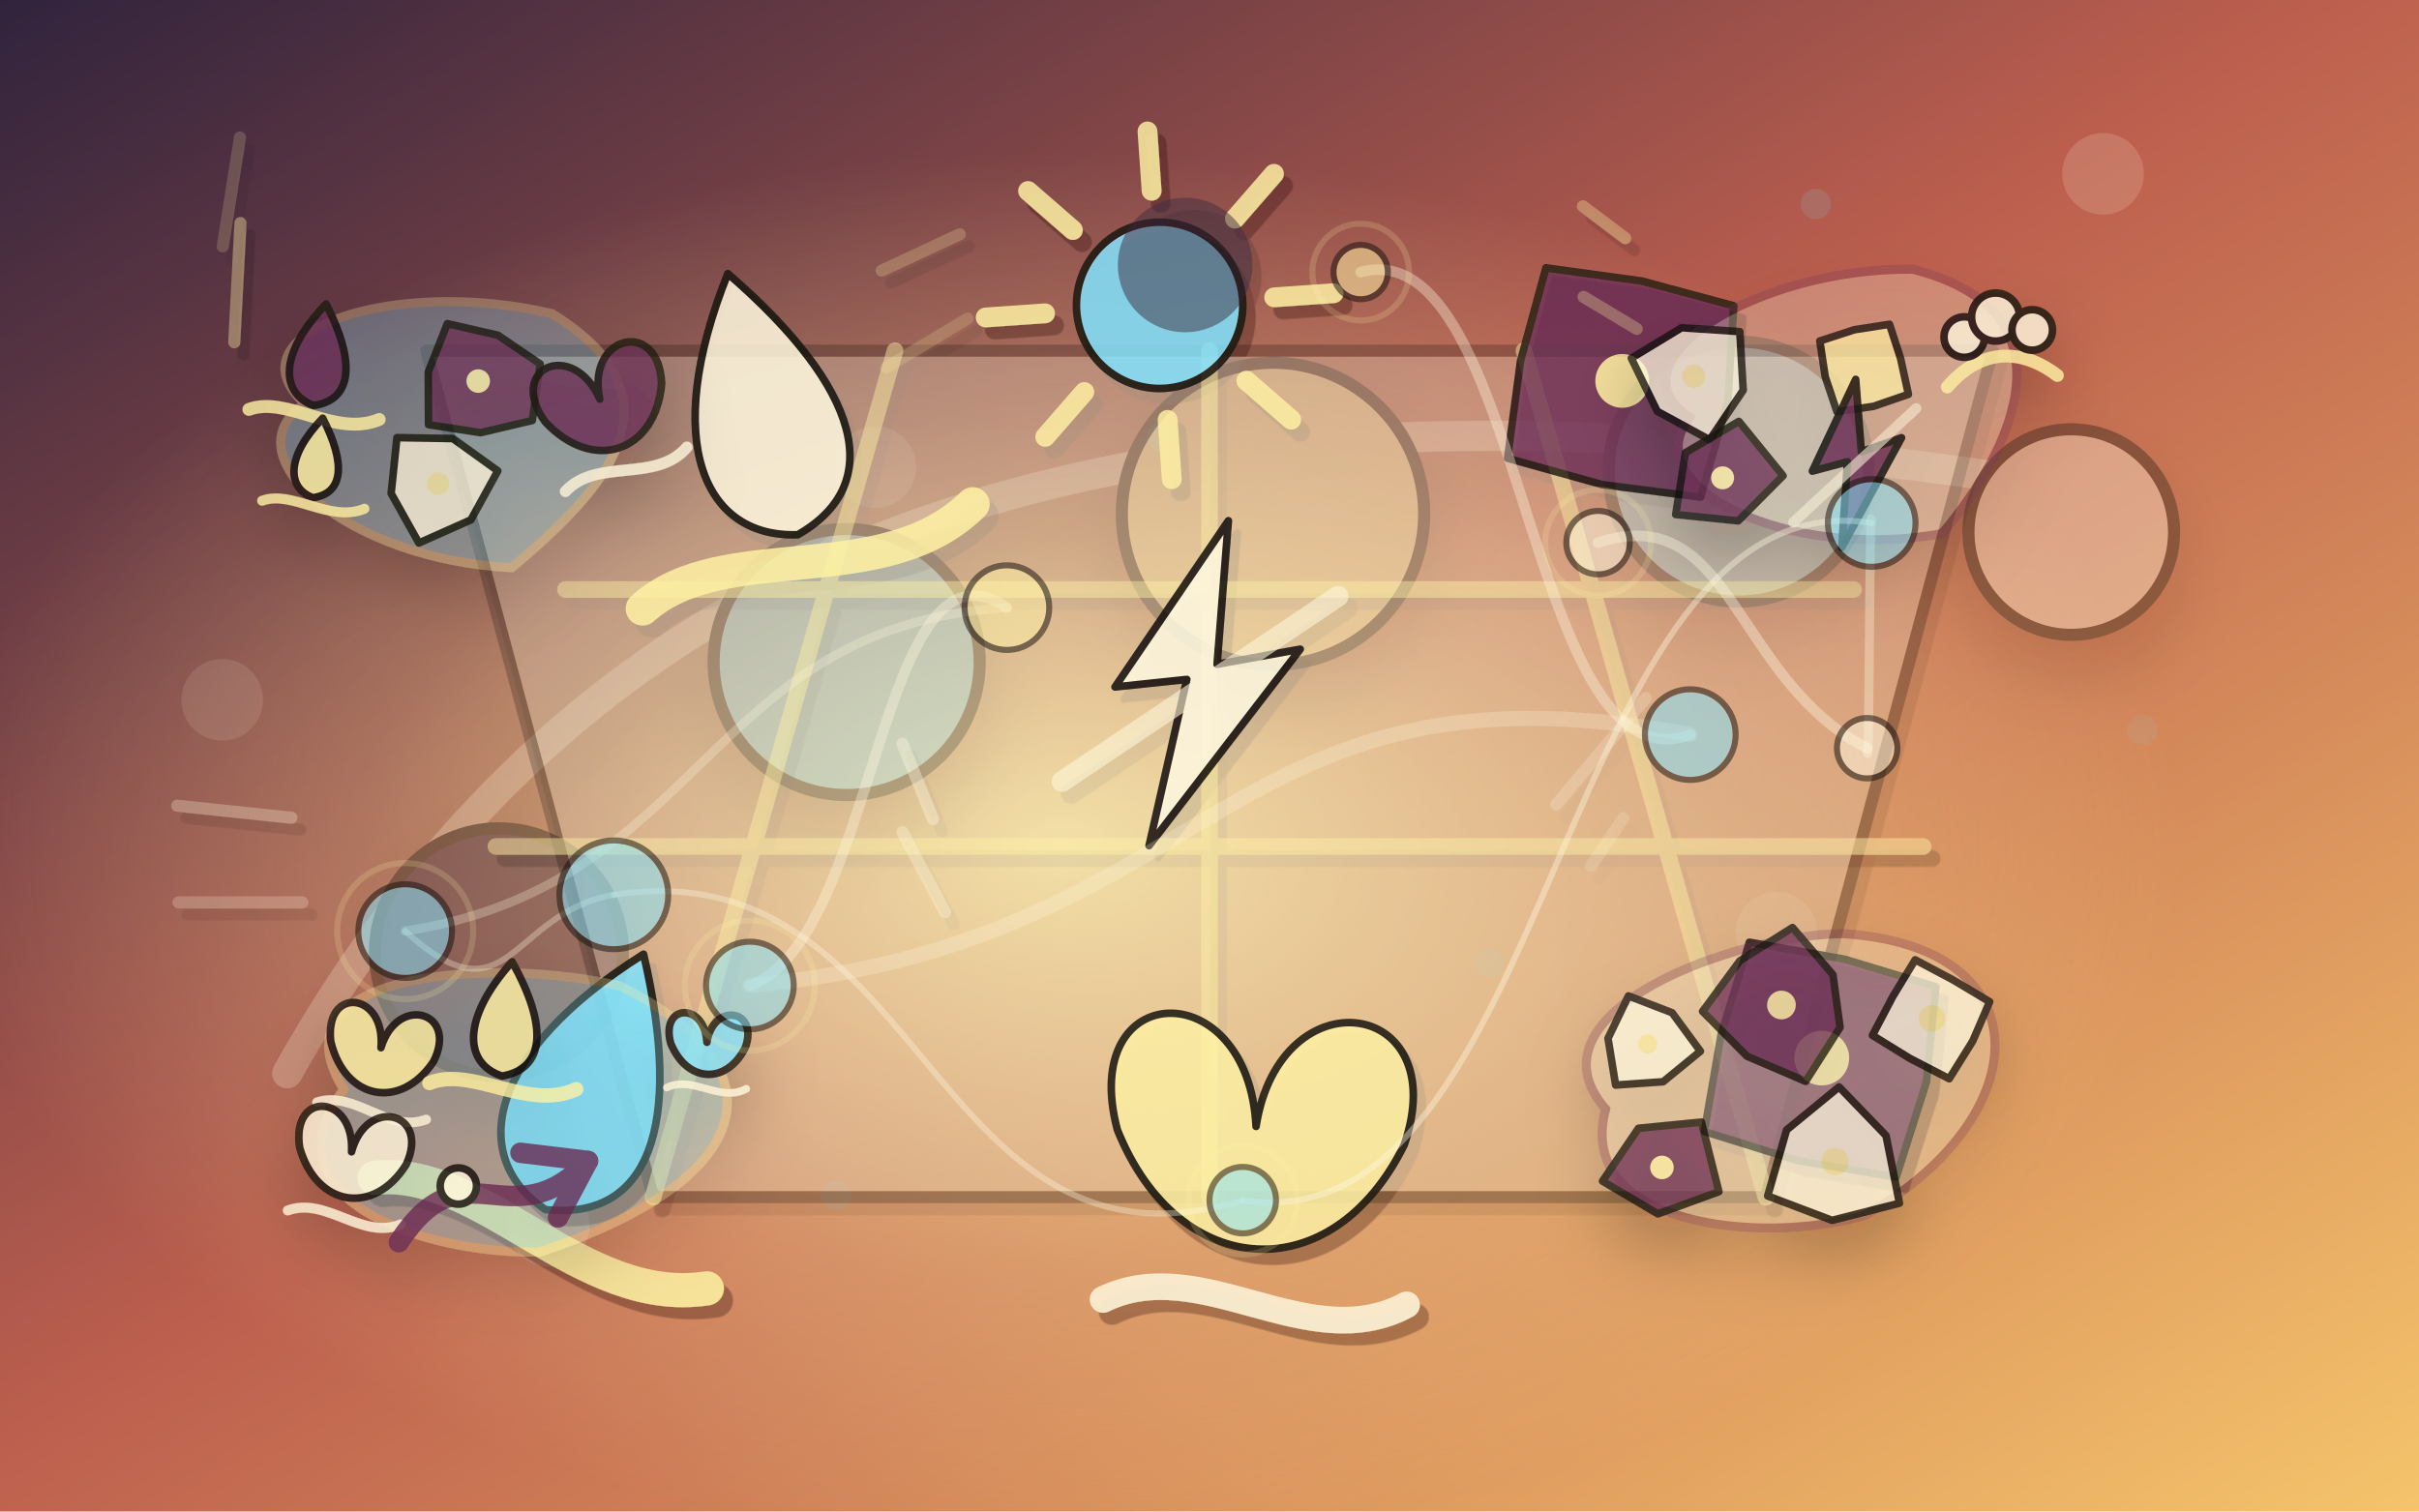
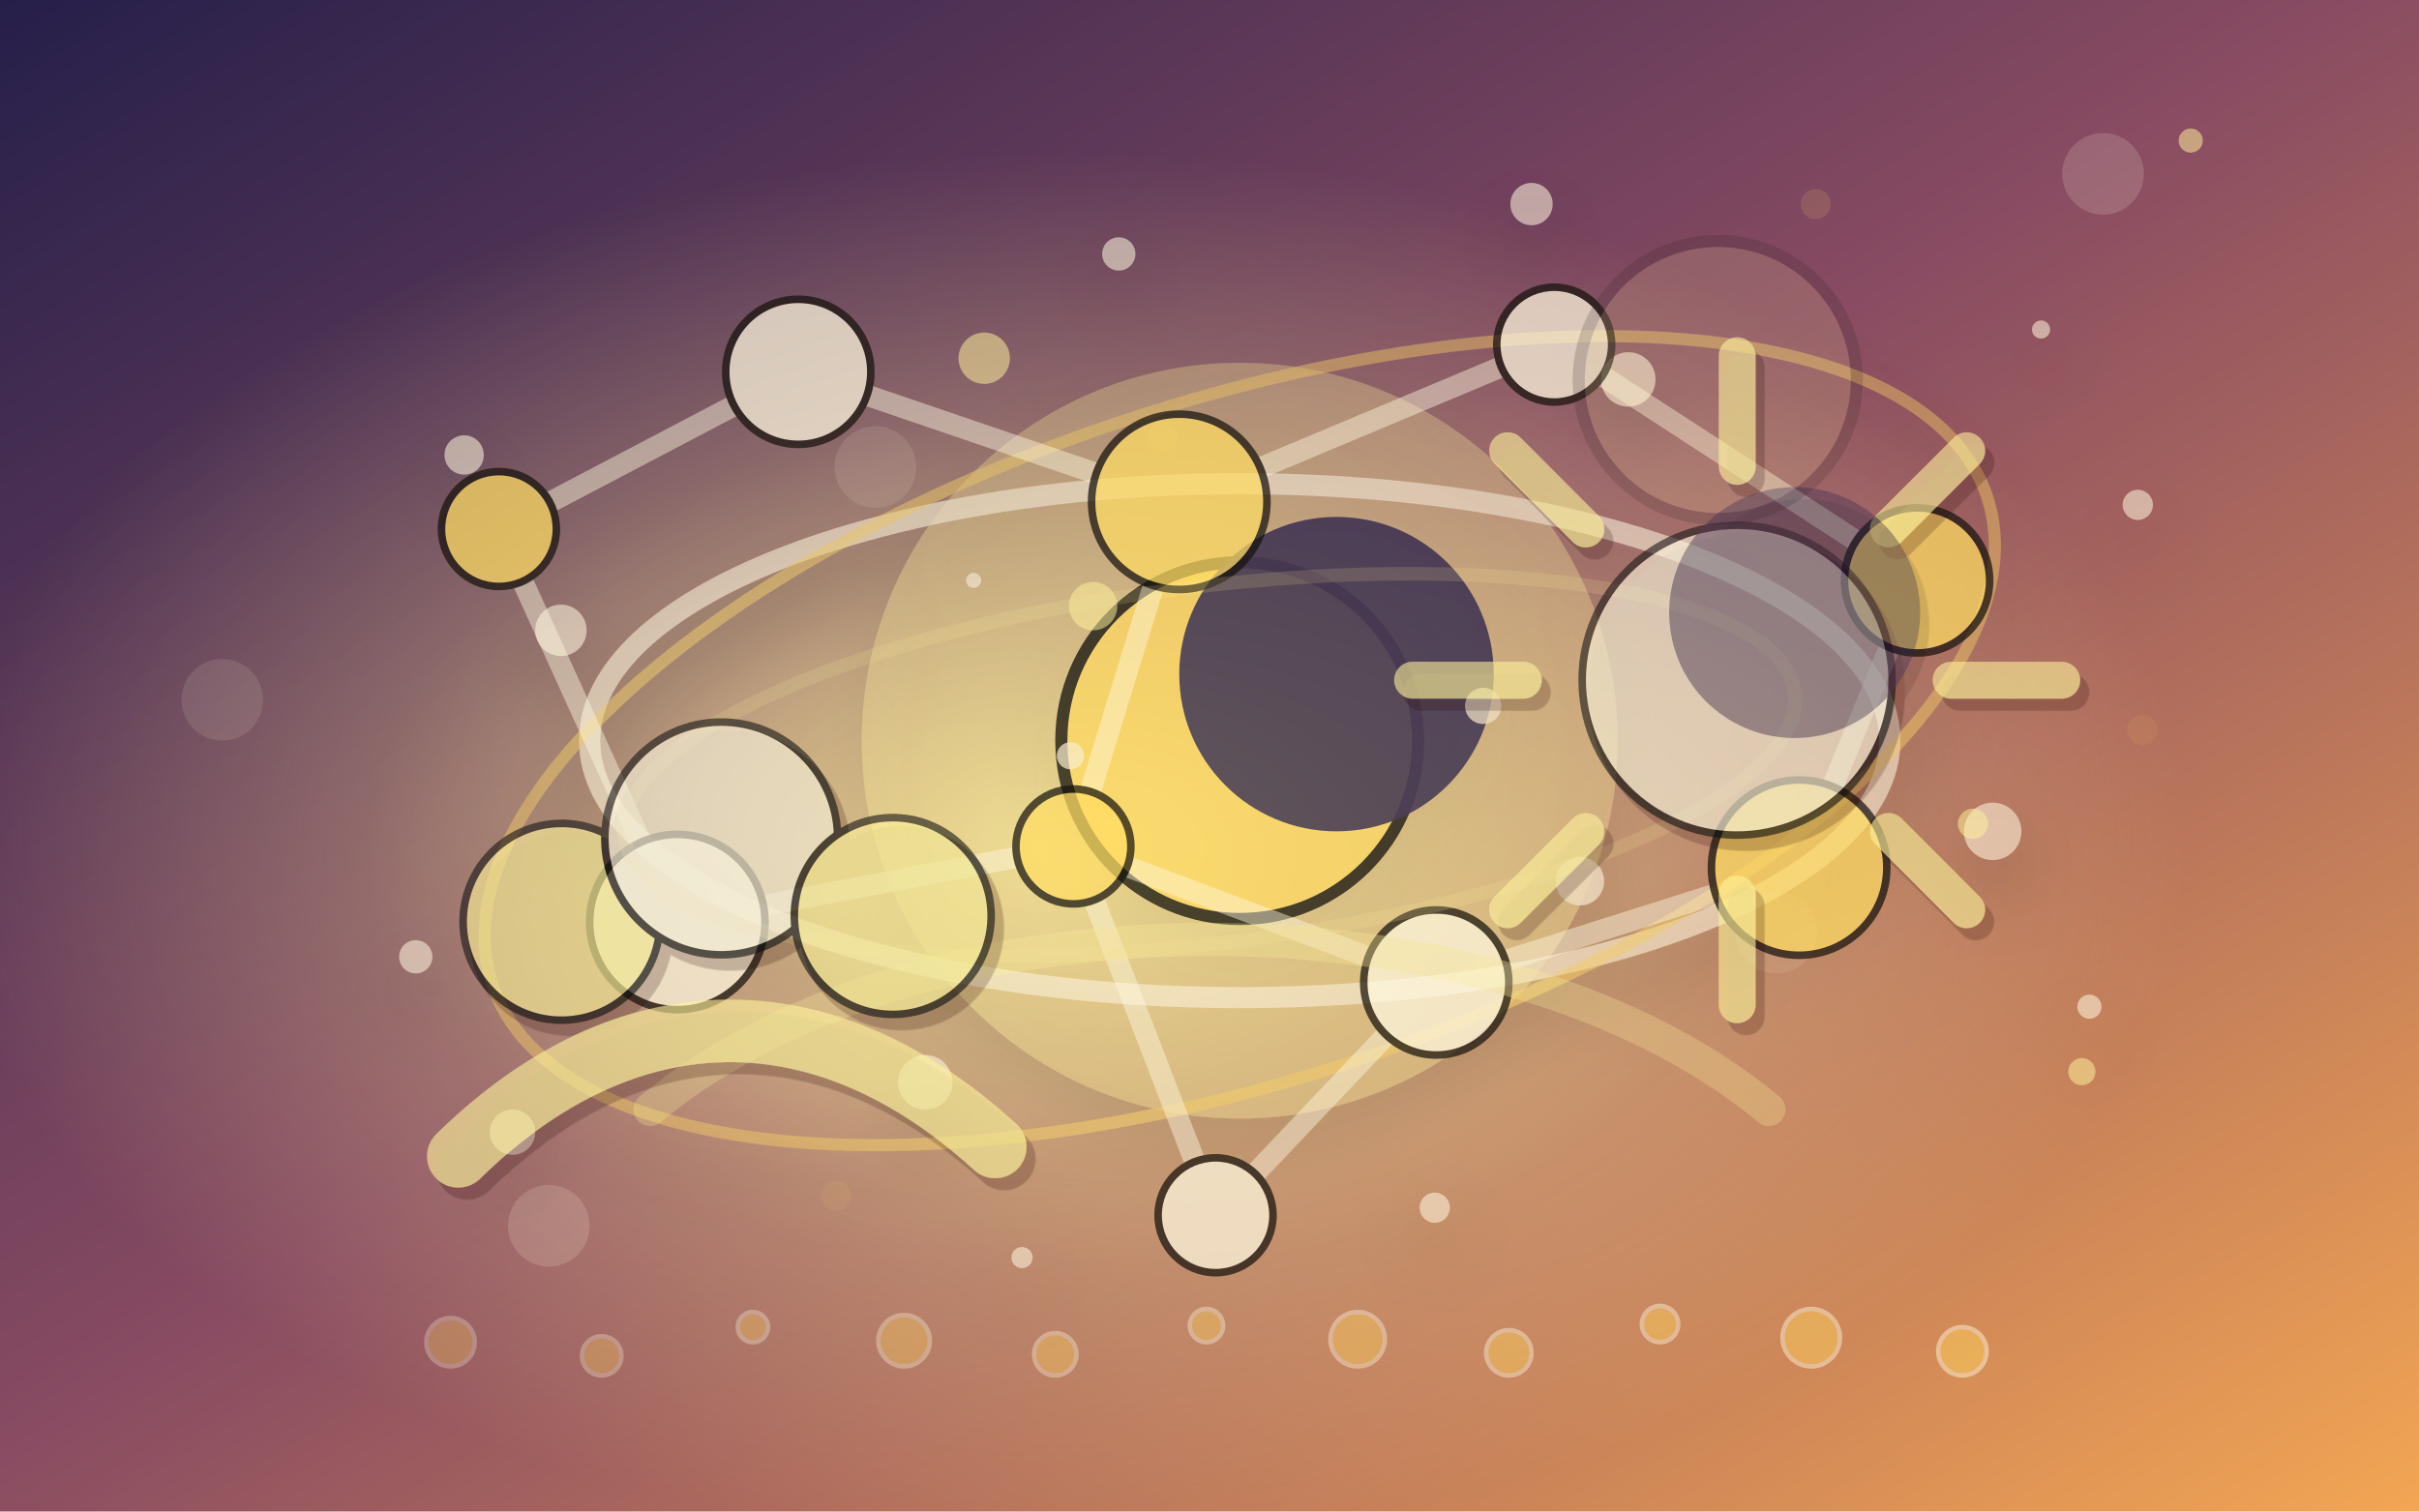
<svg xmlns="http://www.w3.org/2000/svg" width="1600" height="1000" viewBox="0 0 1600 1000" role="img" aria-labelledby="title desc">
  <defs>
    <linearGradient id="posterBg" x1="0" y1="0" x2="1" y2="1">
-       <stop offset="0%" stop-color="#30233d" />
-       <stop offset="48%" stop-color="#bd5f4e" />
-       <stop offset="100%" stop-color="#f5c46b" />
+       <stop offset="0%" stop-color="#251f4a" />
+       <stop offset="48%" stop-color="#884b62" />
+       <stop offset="100%" stop-color="#f3a653" />
    </linearGradient>
    <radialGradient id="warmGlow" cx="44%" cy="56%" r="46%">
-       <stop offset="0%" stop-color="#fff2a5" stop-opacity=".88" />
-       <stop offset="62%" stop-color="#fff2a5" stop-opacity=".24" />
-       <stop offset="100%" stop-color="#fff2a5" stop-opacity="0" />
+       <stop offset="0%" stop-color="#fff29b" stop-opacity=".88" />
+       <stop offset="62%" stop-color="#fff29b" stop-opacity=".24" />
+       <stop offset="100%" stop-color="#fff29b" stop-opacity="0" />
    </radialGradient>
    <filter id="posterShadow" x="-20%" y="-20%" width="140%" height="150%">
      <feDropShadow dx="0" dy="22" stdDeviation="22" flood-color="#140d08" flood-opacity=".32" />
    </filter>
    <filter id="hardInk" x="-20%" y="-20%" width="140%" height="150%">
      <feDropShadow dx="6" dy="8" stdDeviation="0" flood-color="#12100c" flood-opacity=".34" />
    </filter>
    <style>
      .ink { stroke: #16120d; stroke-width: 8; stroke-linecap: round; stroke-linejoin: round; }
      .thin { stroke: #16120d; stroke-width: 5; stroke-linecap: round; stroke-linejoin: round; }
    </style>
  </defs>
  <rect width="1600" height="1000" fill="url(#posterBg)" />
  <rect width="1600" height="1000" fill="url(#warmGlow)" />
-   <circle cx="1417" cy="483" r="10" fill="#84e5ff" opacity="0.08" />
+   <circle cx="1417" cy="483" r="10" fill="#ffdc62" opacity="0.08" />
  <circle cx="579" cy="309" r="27" fill="#fff8df" opacity="0.11" />
-   <circle cx="1201" cy="135" r="10" fill="#84e5ff" opacity="0.13" />
+   <circle cx="1201" cy="135" r="10" fill="#ffdc62" opacity="0.13" />
  <circle cx="363" cy="811" r="27" fill="#fff8df" opacity="0.16" />
-   <circle cx="985" cy="637" r="10" fill="#84e5ff" opacity="0.08" />
+   <circle cx="985" cy="637" r="10" fill="#ffdc62" opacity="0.08" />
  <circle cx="147" cy="463" r="27" fill="#fff8df" opacity="0.11" />
-   <circle cx="769" cy="289" r="10" fill="#84e5ff" opacity="0.13" />
+   <circle cx="769" cy="289" r="10" fill="#ffdc62" opacity="0.13" />
  <circle cx="1391" cy="115" r="27" fill="#fff8df" opacity="0.16" />
-   <circle cx="553" cy="791" r="10" fill="#84e5ff" opacity="0.08" />
+   <circle cx="553" cy="791" r="10" fill="#ffdc62" opacity="0.08" />
  <circle cx="1175" cy="617" r="27" fill="#fff8df" opacity="0.11" />
-   <g filter="url(#posterShadow)" opacity=".36">
-     <g id="poster-time-phases">
-       <path d="M190 710 C425 292 836 232 1400 328" fill="none" stroke="#fff8df" stroke-width="20" stroke-linecap="round" opacity=".62" />
-       <circle cx="330" cy="630" r="82" fill="#30233d" class="ink" />
-       <circle cx="560" cy="438" r="88" fill="#84e5ff" class="ink" />
-       <circle cx="842" cy="340" r="100" fill="#fff2a5" class="ink" />
-       <circle cx="1150" cy="312" r="86" fill="#84e5ff" class="ink" />
-       <circle cx="1370" cy="352" r="68" fill="#fff8df" class="ink" />
+   <g id="semantic-scene" data-scene-group="C07_TIME_CYCLE_LIGHT" data-primary-category="human" filter="url(#posterShadow)" opacity=".76">
+     <g id="poster-time-orbits">
+       <circle cx="820" cy="490" r="250" fill="#fff29b" opacity=".36" />
+       <circle cx="820" cy="490" r="118" fill="#ffdc62" class="ink" />
+       <circle cx="884" cy="446" r="104" fill="#251f4a" opacity=".92" />
+       <ellipse cx="820" cy="490" rx="430" ry="170" fill="none" stroke="#fff8df" stroke-width="14" opacity=".7" />
+       <ellipse cx="820" cy="490" rx="520" ry="225" fill="none" stroke="#ffdc62" stroke-width="8" opacity=".5" transform="rotate(-18 820 490)" />
+       <circle cx="740" cy="168" r="11" fill="#fff8df" opacity=".72" />
+       <circle cx="1077" cy="251" r="18" fill="#fff8df" opacity=".72" />
+       <circle cx="1414" cy="334" r="10" fill="#fff8df" opacity=".72" />
+       <circle cx="371" cy="417" r="17" fill="#fff8df" opacity=".72" />
+       <circle cx="708" cy="500" r="9" fill="#fff8df" opacity=".72" />
+       <circle cx="1045" cy="583" r="16" fill="#fff8df" opacity=".72" />
+       <circle cx="1382" cy="666" r="8" fill="#fff8df" opacity=".72" />
+       <circle cx="339" cy="749" r="15" fill="#fff8df" opacity=".72" />
+       <circle cx="676" cy="832" r="7" fill="#fff8df" opacity=".72" />
+       <circle cx="1013" cy="135" r="14" fill="#fff8df" opacity=".72" />
+       <circle cx="1350" cy="218" r="6" fill="#fff8df" opacity=".72" />
+       <circle cx="307" cy="301" r="13" fill="#fff8df" opacity=".72" />
+       <circle cx="644" cy="384" r="5" fill="#fff8df" opacity=".72" />
+       <circle cx="981" cy="467" r="12" fill="#fff8df" opacity=".72" />
+       <circle cx="1318" cy="550" r="19" fill="#fff8df" opacity=".72" />
+       <circle cx="275" cy="633" r="11" fill="#fff8df" opacity=".72" />
+       <circle cx="612" cy="716" r="18" fill="#fff8df" opacity=".72" />
+       <circle cx="949" cy="799" r="10" fill="#fff8df" opacity=".72" />
    </g>
  </g>
-   <g id="pair-signature-mural" filter="url(#hardInk)">
-     <g opacity=".98">
-       <path d="M282 232 L1318 232 L1168 792 L432 792Z" fill="#fff8df" opacity=".22" class="ink" />
-       <path d="M374 390 L1226 390 M328 560 L1272 560 M432 792 L592 232 M800 792 L800 232 M1168 792 L1008 232" stroke="#fff2a5" stroke-width="11" stroke-linecap="round" opacity=".46" />
-       <g transform="rotate(10.0 795.0 452.0)">
-         <g transform="rotate(-10 795.0 452.0)" opacity=".88">
-           <path d="M812.5 344.5 L737.5 454.5 L785.0 449.5 L760.0 559.5 L860.0 429.5 L805.0 439.5Z" fill="#fff8df" class="thin" />
-           <path d="M702.5 517.0 L885.0 394.5" stroke="#fff8df" stroke-width="13.8" stroke-linecap="round" opacity=".62" />
-         </g>
-       </g>
-       <g transform="rotate(-15.0 509.0 284.0)">
-         <g opacity=".86">
-           <path d="M509.0 177.4 C436.8 273.7 448.8 342.5 509.0 356.2 C574.4 339.0 574.4 273.7 509.0 177.4Z" fill="#fff8df" class="thin" />
-           <path d="M397.2 376.9 C460.8 344.2 553.7 407.8 626.0 366.6" fill="none" stroke="#fff2a5" stroke-width="22.4" stroke-linecap="round" />
-         </g>
-       </g>
-       <g transform="rotate(-15.0 1073.0 252.0)">
-         <g opacity=".78">
-           <polygon points="1136.9,283.2 1103.2,339.7 1042.4,314.8 986.5,281.8 1011.4,221.9 1043.6,166.7 1102.5,191.5 1157.1,223.1" fill="#6b2f56" class="thin" />
-           <circle cx="1073.0" cy="252.0" r="17.8" fill="#fff2a5" />
-         </g>
-       </g>
-       <g transform="rotate(21.0 387.0 732.0)">
-         <g opacity=".86">
-           <path d="M387.0 624.1 C313.9 721.6 326.1 791.2 387.0 805.1 C453.1 787.7 453.1 721.6 387.0 624.1Z" fill="#84e5ff" class="thin" />
-           <path d="M273.9 826.0 C338.3 792.9 432.2 857.3 505.3 815.5" fill="none" stroke="#fff2a5" stroke-width="22.6" stroke-linecap="round" />
-         </g>
-       </g>
-       <g transform="rotate(13.0 1205.0 700.0)">
-         <g opacity=".78">
-           <polygon points="1276.0,700.0 1270.7,765.7 1205.0,769.7 1140.2,764.8 1136.6,700.0 1141.1,636.1 1205.0,632.9 1267.9,637.1" fill="#6b2f56" class="thin" />
-           <circle cx="1205.0" cy="700.0" r="18.1" fill="#fff2a5" />
-         </g>
-       </g>
-       <g transform="rotate(-11.0 833.0 770.0)">
-         <g transform="rotate(14 833.0 770.0)" opacity=".84">
-           <path d="M738.0 752.4 C706.3 653.8 818.9 643.3 829.5 745.4 C840.0 643.3 956.2 653.8 928.0 752.4 C885.8 851.0 783.7 851.0 738.0 752.4Z" fill="#fff2a5" class="thin" />
-           <path d="M734.4 865.0 C797.8 829.8 871.7 896.7 935.1 858.0" fill="none" stroke="#fff8df" stroke-width="17.6" stroke-linecap="round" />
-         </g>
-       </g>
-       <g transform="rotate(-16.0 767.0 202.0)">
-         <g opacity=".84">
-           <path d="M841.3 217.8 L879.8 226.0" stroke="#fff2a5" stroke-width="13.1" stroke-linecap="round" />
-           <path d="M808.4 265.7 L829.8 298.7" stroke="#fff2a5" stroke-width="13.1" stroke-linecap="round" />
-           <path d="M751.2 276.3 L743.0 314.8" stroke="#fff2a5" stroke-width="13.1" stroke-linecap="round" />
-           <path d="M703.3 243.4 L670.3 264.8" stroke="#fff2a5" stroke-width="13.1" stroke-linecap="round" />
-           <path d="M692.7 186.2 L654.2 178.0" stroke="#fff2a5" stroke-width="13.1" stroke-linecap="round" />
-           <path d="M725.6 138.3 L704.2 105.3" stroke="#fff2a5" stroke-width="13.1" stroke-linecap="round" />
-           <path d="M782.8 127.7 L791.0 89.2" stroke="#fff2a5" stroke-width="13.1" stroke-linecap="round" />
-           <path d="M830.7 160.6 L863.7 139.2" stroke="#fff2a5" stroke-width="13.1" stroke-linecap="round" />
-           <circle cx="767.0" cy="202.0" r="55.0" fill="#84e5ff" class="thin" />
-           <circle cx="790.6" cy="181.0" r="44.5" fill="#30233d" opacity=".5" />
-         </g>
-       </g>
-       <path d="M581.5 227.0 L644.5 227.0" stroke="#fff2a5" stroke-width="8" stroke-linecap="round" opacity="0.18" transform="rotate(149 613.0 227.0)" />
-       <path d="M118.0 597.0 L200.0 597.0" stroke="#fff8df" stroke-width="8" stroke-linecap="round" opacity="0.23" transform="rotate(0 159.0 597.0)" />
-       <path d="M1044.5 207.0 L1085.5 207.0" stroke="#fff2a5" stroke-width="8" stroke-linecap="round" opacity="0.28" transform="rotate(31 1065.0 207.0)" />
-       <path d="M581.0 577.0 L641.0 577.0" stroke="#fff8df" stroke-width="8" stroke-linecap="round" opacity="0.33" transform="rotate(62 611.0 577.0)" />
-       <path d="M117.5 187.0 L196.5 187.0" stroke="#fff2a5" stroke-width="8" stroke-linecap="round" opacity="0.38" transform="rotate(93 157.0 187.0)" />
-       <path d="M1044.0 557.0 L1082.0 557.0" stroke="#fff8df" stroke-width="8" stroke-linecap="round" opacity="0.18" transform="rotate(124 1063.0 557.0)" />
-       <path d="M580.5 167.0 L637.5 167.0" stroke="#fff2a5" stroke-width="8" stroke-linecap="round" opacity="0.23" transform="rotate(155 609.0 167.0)" />
-       <path d="M117.0 537.0 L193.0 537.0" stroke="#fff8df" stroke-width="8" stroke-linecap="round" opacity="0.28" transform="rotate(6 155.0 537.0)" />
-       <path d="M1043.5 147.0 L1078.5 147.0" stroke="#fff2a5" stroke-width="8" stroke-linecap="round" opacity="0.33" transform="rotate(37 1061.0 147.0)" />
-       <path d="M580.0 517.0 L634.0 517.0" stroke="#fff8df" stroke-width="8" stroke-linecap="round" opacity="0.38" transform="rotate(68 607.0 517.0)" />
-       <path d="M116.5 127.0 L189.5 127.0" stroke="#fff2a5" stroke-width="8" stroke-linecap="round" opacity="0.18" transform="rotate(99 153.0 127.0)" />
-       <path d="M1013.0 497.0 L1105.0 497.0" stroke="#fff8df" stroke-width="8" stroke-linecap="round" opacity="0.23" transform="rotate(130 1059.0 497.0)" />
-     </g>
+   <g id="semantic-atmosphere" opacity=".72">
+     <path d="M330 350 L528 246" stroke="#fff8df" stroke-width="14" stroke-linecap="round" opacity=".62" />
+     <path d="M528 246 L780 332" stroke="#fff8df" stroke-width="14" stroke-linecap="round" opacity=".62" />
+     <path d="M780 332 L1028 228" stroke="#fff8df" stroke-width="14" stroke-linecap="round" opacity=".62" />
+     <path d="M1028 228 L1268 384" stroke="#fff8df" stroke-width="14" stroke-linecap="round" opacity=".62" />
+     <path d="M330 350 L448 610" stroke="#fff8df" stroke-width="14" stroke-linecap="round" opacity=".62" />
+     <path d="M448 610 L710 560" stroke="#fff8df" stroke-width="14" stroke-linecap="round" opacity=".62" />
+     <path d="M710 560 L950 650" stroke="#fff8df" stroke-width="14" stroke-linecap="round" opacity=".62" />
+     <path d="M950 650 L1190 574" stroke="#fff8df" stroke-width="14" stroke-linecap="round" opacity=".62" />
+     <path d="M1190 574 L1268 384" stroke="#fff8df" stroke-width="14" stroke-linecap="round" opacity=".62" />
+     <path d="M710 560 L804 804" stroke="#fff8df" stroke-width="14" stroke-linecap="round" opacity=".62" />
+     <path d="M950 650 L804 804" stroke="#fff8df" stroke-width="14" stroke-linecap="round" opacity=".62" />
+     <path d="M780 332 L710 560" stroke="#fff8df" stroke-width="14" stroke-linecap="round" opacity=".62" />
+     <circle cx="330" cy="350" r="38" fill="#ffdc62" class="thin" />
+     <circle cx="528" cy="246" r="48" fill="#fff8df" class="thin" />
+     <circle cx="780" cy="332" r="58" fill="#ffdc62" class="thin" />
+     <circle cx="1028" cy="228" r="38" fill="#fff8df" class="thin" />
+     <circle cx="1268" cy="384" r="48" fill="#ffdc62" class="thin" />
+     <circle cx="448" cy="610" r="58" fill="#fff8df" class="thin" />
+     <circle cx="710" cy="560" r="38" fill="#ffdc62" class="thin" />
+     <circle cx="950" cy="650" r="48" fill="#fff8df" class="thin" />
+     <circle cx="1190" cy="574" r="58" fill="#ffdc62" class="thin" />
+     <circle cx="804" cy="804" r="38" fill="#fff8df" class="thin" />
+     <path d="M430 734 C610 584 990 584 1170 734" fill="none" stroke="#fff29b" stroke-width="22" stroke-linecap="round" opacity=".36" />
+     <circle cx="1136.2" cy="251.4" r="92" fill="#fff29b" opacity=".20" class="ink" />
+     <ellipse cx="800" cy="506" rx="390" ry="118" fill="none" stroke="#fff29b" stroke-width="9" opacity=".20" transform="rotate(-7 800 506)" />
+     <circle cx="1305" cy="545" r="10" fill="#fff29b" opacity=".72" />
+     <circle cx="651" cy="237" r="17" fill="#fff29b" opacity=".72" />
+     <circle cx="1377" cy="709" r="9" fill="#fff29b" opacity=".72" />
+     <circle cx="723" cy="401" r="16" fill="#fff29b" opacity=".72" />
+     <circle cx="1449" cy="93" r="8" fill="#fff29b" opacity=".72" />
  </g>
-   <g id="semantic-layer-icons" filter="url(#posterShadow)">
-     <g transform="rotate(7.0 299.0 279.0)" opacity=".92">
-       <path d="M201.0 279.0 C144.0 239.0 248.0 188.0 356.0 200.0 C454.0 245.0 403.0 313.0 350.0 370.0 C242.0 378.0 154.0 319.0 201.0 279.0Z" fill="#84e5ff" opacity=".28" stroke="#fff2a5" stroke-width="6" />
+   <g id="semantic-focal-cues" filter="url(#hardInk)">
+     <g transform="rotate(-1.0 478.0 608.0)" opacity=".70">
      <g opacity=".86">
-         <path d="M206.8 211.9 C179.5 248.3 184.1 274.3 206.8 279.5 C231.5 273.0 231.5 248.3 206.8 211.9Z" fill="#6b2f56" class="thin" />
-         <path d="M164.6 287.3 C188.6 275.0 223.7 299.0 251.0 283.4" fill="none" stroke="#fff2a5" stroke-width="8.5" stroke-linecap="round" />
-       </g>
-       <g opacity=".78">
-         <polygon points="351.6,271.7 318.6,283.9 283.8,282.8 279.4,248.3 288.0,215.0 322.1,218.5 352.2,234.0" fill="#6b2f56" class="thin" />
-         <circle cx="312.9" cy="250.2" r="7.8" fill="#fff2a5" />
-       </g>
-       <g transform="rotate(-25 400.0 261.2)" opacity=".84">
-         <path d="M359.5 253.7 C346.0 211.7 394.0 207.2 398.5 250.7 C403.0 207.2 452.5 211.7 440.5 253.7 C422.5 295.7 379.0 295.7 359.5 253.7Z" fill="#6b2f56" class="thin" />
-         <path d="M358.0 301.7 C385.0 286.7 416.5 315.2 443.5 298.7" fill="none" stroke="#fff8df" stroke-width="7.5" stroke-linecap="round" />
-       </g>
-       <g opacity=".86">
-         <path d="M213.8 287.1 C192.4 315.6 196.0 336.0 213.8 340.1 C233.2 335.0 233.2 315.6 213.8 287.1Z" fill="#fff2a5" class="thin" />
-         <path d="M180.7 346.2 C199.5 336.5 227.1 355.4 248.5 343.2" fill="none" stroke="#fff2a5" stroke-width="6.6" stroke-linecap="round" />
-       </g>
-       <g opacity=".78">
-         <polygon points="319.3,341.9 287.0,361.3 264.8,331.0 264.1,293.9 300.9,290.0 333.0,307.6" fill="#fff8df" class="thin" />
-         <circle cx="294.9" cy="320.7" r="7.4" fill="#fff2a5" />
+         <path d="M300.4 761.9 C412.9 655.4 543.1 655.4 655.6 761.9" fill="none" stroke="#fff29b" stroke-width="41.4" stroke-linecap="round" />
+         <circle cx="371.4" cy="608.0" r="65.1" fill="#fff29b" class="thin" />
+         <circle cx="478.0" cy="554.7" r="77.0" fill="#fff8df" class="thin" />
+         <circle cx="590.5" cy="608.0" r="65.1" fill="#fff29b" class="thin" />
      </g>
    </g>
-     <g transform="rotate(-6.0 1223.0 265.0)" opacity=".92">
-       <path d="M1117.0 265.0 C1066.0 223.0 1171.0 171.0 1274.0 183.0 C1380.0 222.0 1328.0 308.0 1275.0 359.0 C1172.0 367.0 1076.0 307.0 1117.0 265.0Z" fill="#fff8df" opacity=".28" stroke="#6b2f56" stroke-width="6" />
-       <g opacity=".78">
-         <polygon points="1154.1,250.9 1128.6,281.2 1096.1,258.8 1082.7,222.1 1117.9,205.5 1155.9,212.1" fill="#fff8df" class="thin" />
-         <circle cx="1122.5" cy="238.2" r="7.7" fill="#fff2a5" />
-       </g>
-       <g opacity=".78">
-         <polygon points="1262.5,265.0 1238.6,270.5 1214.3,271.5 1209.0,247.8 1207.9,223.8 1231.3,218.8 1254.9,217.6 1259.8,240.7" fill="#fff2a5" class="thin" />
-         <circle cx="1234.9" cy="244.2" r="6.3" fill="#fff2a5" />
-       </g>
-       <g opacity=".86">
-         <path d="M1288.6 262.9 C1311.8 240.9 1338.6 240.9 1361.8 262.9" fill="none" stroke="#fff2a5" stroke-width="8.5" stroke-linecap="round" />
-         <circle cx="1303.2" cy="231.2" r="13.4" fill="#fff8df" class="thin" />
-         <circle cx="1325.2" cy="220.2" r="15.9" fill="#fff8df" class="thin" />
-         <circle cx="1348.4" cy="231.2" r="13.4" fill="#fff8df" class="thin" />
-       </g>
-       <g opacity=".78">
-         <polygon points="1174.4,309.9 1141.8,336.5 1101.1,328.0 1111.8,288.0 1149.1,271.1" fill="#6b2f56" class="thin" />
-         <circle cx="1134.5" cy="307.1" r="7.6" fill="#fff2a5" />
-       </g>
-       <g transform="rotate(-3 1222.9 306.1)" opacity=".88">
-         <path d="M1231.7 251.9 L1193.9 307.4 L1217.8 304.9 L1205.2 360.3 L1255.6 294.8 L1227.9 299.8Z" fill="#6b2f56" class="thin" />
-         <path d="M1176.2 338.9 L1268.2 277.1" stroke="#fff8df" stroke-width="6.9" stroke-linecap="round" opacity=".62" />
-       </g>
-     </g>
-     <g transform="rotate(5.0 345.0 731.0)" opacity=".92">
-       <path d="M227.0 731.0 C169.0 655.0 325.0 635.0 403.0 647.0 C521.0 693.0 501.0 769.0 365.0 827.0 C287.0 835.0 179.0 807.0 227.0 731.0Z" fill="#84e5ff" opacity=".28" stroke="#fff2a5" stroke-width="6" />
-       <g transform="rotate(6 249.4 710.4)" opacity=".84">
-         <path d="M214.8 704.0 C203.3 668.2 244.2 664.4 248.1 701.5 C251.9 664.4 294.2 668.2 283.9 704.0 C268.6 739.9 231.4 739.9 214.8 704.0Z" fill="#fff2a5" class="thin" />
-         <path d="M213.5 745.0 C236.6 732.2 263.4 756.5 286.5 742.4" fill="none" stroke="#fff8df" stroke-width="6.4" stroke-linecap="round" />
-       </g>
-       <g opacity=".86">
-         <path d="M330.5 637.2 C299.8 678.1 304.9 707.3 330.5 713.1 C358.2 705.8 358.2 678.1 330.5 637.2Z" fill="#fff2a5" class="thin" />
-         <path d="M283.0 721.9 C310.0 708.0 349.5 735.0 380.1 717.5" fill="none" stroke="#fff2a5" stroke-width="9.5" stroke-linecap="round" />
-       </g>
-       <g transform="rotate(-2 464.6 685.4)" opacity=".84">
-         <path d="M439.8 680.8 C431.5 655.1 460.9 652.3 463.7 679.0 C466.4 652.3 496.8 655.1 489.4 680.8 C478.4 706.6 451.7 706.6 439.8 680.8Z" fill="#84e5ff" class="thin" />
-         <path d="M438.8 710.3 C455.4 701.1 474.7 718.6 491.3 708.4" fill="none" stroke="#fff8df" stroke-width="5.0" stroke-linecap="round" />
-       </g>
-       <g transform="rotate(4 236.4 781.1)" opacity=".84">
-         <path d="M200.7 774.5 C188.8 737.5 231.1 733.6 235.0 771.8 C239.0 733.6 282.6 737.5 272.0 774.5 C256.2 811.4 217.9 811.4 200.7 774.5Z" fill="#fff8df" class="thin" />
-         <path d="M199.4 816.7 C223.2 803.5 250.9 828.6 274.6 814.1" fill="none" stroke="#fff8df" stroke-width="6.6" stroke-linecap="round" />
-       </g>
-       <g opacity=".86">
-         <path d="M272.0 828.6 C309.5 758.1 345.5 822.6 392.0 764.1" fill="none" stroke="#6b2f56" stroke-width="13.5" stroke-linecap="round" />
-         <path d="M392.0 764.1 L347.0 762.6 M392.0 764.1 L375.5 803.1" fill="none" stroke="#6b2f56" stroke-width="13.5" stroke-linecap="round" />
-         <circle cx="308.0" cy="788.1" r="12.0" fill="#fff8df" class="thin" />
-       </g>
-     </g>
-     <g transform="rotate(-10.0 1191.0 711.0)" opacity=".92">
-       <path d="M1060.0 711.0 C1016.0 638.0 1165.0 612.0 1235.0 624.0 C1366.0 656.0 1340.0 766.0 1217.0 810.0 C1147.0 818.0 1026.0 784.0 1060.0 711.0Z" fill="#fff8df" opacity=".28" stroke="#6b2f56" stroke-width="6" />
-       <g opacity=".78">
-         <polygon points="1128.4,684.2 1100.6,699.8 1069.3,696.5 1069.7,665.2 1087.9,639.9 1114.4,655.9" fill="#fff8df" class="thin" />
-         <circle cx="1095.0" cy="673.4" r="6.3" fill="#fff2a5" />
-       </g>
-       <g opacity=".78">
-         <polygon points="1222.1,684.7 1193.5,715.9 1158.2,692.8 1134.4,658.5 1164.5,629.8 1202.6,614.2 1223.5,649.6" fill="#6b2f56" class="thin" />
-         <circle cx="1186.5" cy="663.4" r="9.5" fill="#fff2a5" />
-       </g>
-       <g opacity=".78">
-         <polygon points="1307.0,708.8 1287.3,730.7 1264.0,712.9 1242.3,693.6 1260.0,670.7 1278.8,649.3 1301.2,666.8 1322.5,685.2" fill="#fff8df" class="thin" />
-         <circle cx="1283.0" cy="689.4" r="8.8" fill="#fff2a5" />
-       </g>
-       <g opacity=".78">
-         <polygon points="1124.3,777.8 1082.0,785.3 1049.7,757.6 1079.2,727.3 1120.9,730.5" fill="#6b2f56" class="thin" />
-         <circle cx="1090.0" cy="755.5" r="7.8" fill="#fff2a5" />
-       </g>
-       <g opacity=".78">
-         <polygon points="1240.6,806.1 1194.7,809.5 1155.6,786.2 1175.5,745.4 1214.6,723.4 1239.6,760.5" fill="#fff8df" class="thin" />
-         <circle cx="1203.5" cy="771.5" r="9.1" fill="#fff2a5" />
+     <g transform="rotate(-8.0 1149.0 450.0)" opacity=".70">
+       <g opacity=".84">
+         <path d="M1289.1 469.7 L1361.6 479.9" stroke="#fff29b" stroke-width="24.4" stroke-linecap="round" />
+         <path d="M1234.2 563.0 L1278.2 621.5" stroke="#fff29b" stroke-width="24.4" stroke-linecap="round" />
+         <path d="M1129.3 590.1 L1119.1 662.6" stroke="#fff29b" stroke-width="24.4" stroke-linecap="round" />
+         <path d="M1036.0 535.2 L977.5 579.2" stroke="#fff29b" stroke-width="24.4" stroke-linecap="round" />
+         <path d="M1008.9 430.3 L936.4 420.1" stroke="#fff29b" stroke-width="24.4" stroke-linecap="round" />
+         <path d="M1063.8 337.0 L1019.8 278.5" stroke="#fff29b" stroke-width="24.4" stroke-linecap="round" />
+         <path d="M1168.7 309.9 L1178.9 237.4" stroke="#fff29b" stroke-width="24.4" stroke-linecap="round" />
+         <path d="M1262.0 364.8 L1320.5 320.8" stroke="#fff29b" stroke-width="24.4" stroke-linecap="round" />
+         <circle cx="1149.0" cy="450.0" r="102.5" fill="#fff8df" class="thin" />
+         <circle cx="1192.9" cy="411.0" r="83.0" fill="#251f4a" opacity=".5" />
      </g>
    </g>
  </g>
-   <g id="root-constellation">
-     <path d="M900.0 180.0 C1009.0 151.0 1009.0 526.0 1118.0 486.0" fill="none" stroke="#fff8df" stroke-width="7" stroke-linecap="round" opacity="0.37" />
-     <path d="M1118.0 486.0 C807.0 428.0 807.0 623.0 496.0 652.0" fill="none" stroke="#fff8df" stroke-width="10" stroke-linecap="round" opacity="0.25" />
-     <path d="M496.0 652.0 C581.0 621.0 581.0 344.0 666.0 402.0" fill="none" stroke="#fff8df" stroke-width="7" stroke-linecap="round" opacity="0.37" />
-     <path d="M666.0 402.0 C467.0 414.0 467.0 585.0 268.0 616.0" fill="none" stroke="#fff8df" stroke-width="6" stroke-linecap="round" opacity="0.27" />
-     <path d="M268.0 616.0 C337.0 679.0 337.0 604.0 406.0 592.0" fill="none" stroke="#fff8df" stroke-width="4" stroke-linecap="round" opacity="0.31" />
-     <path d="M406.0 592.0 C614.0 560.0 614.0 857.0 822.0 794.0" fill="none" stroke="#fff8df" stroke-width="4" stroke-linecap="round" opacity="0.35" />
-     <path d="M822.0 794.0 C1030.0 827.0 1030.0 314.0 1238.0 346.0" fill="none" stroke="#fff8df" stroke-width="4" stroke-linecap="round" opacity="0.41" />
-     <path d="M1238.0 346.0 C1236.5 317.0 1236.5 528.0 1235.0 495.0" fill="none" stroke="#fff8df" stroke-width="6" stroke-linecap="round" opacity="0.34" />
-     <path d="M1235.0 495.0 C1146.0 449.0 1146.0 330.0 1057.0 359.0" fill="none" stroke="#fff8df" stroke-width="7" stroke-linecap="round" opacity="0.39" />
-     <circle cx="900.0" cy="180.0" r="18" fill="#fff2a5" opacity=".52" stroke="#16120d" stroke-width="4" />
-     <circle cx="900.0" cy="180.0" r="32" fill="none" stroke="#fff2a5" stroke-width="4" opacity=".18" />
-     <circle cx="1118.0" cy="486.0" r="30" fill="#84e5ff" opacity=".52" stroke="#16120d" stroke-width="4" />
-     <circle cx="496.0" cy="652.0" r="29" fill="#84e5ff" opacity=".52" stroke="#16120d" stroke-width="4" />
-     <circle cx="496.0" cy="652.0" r="43" fill="none" stroke="#fff2a5" stroke-width="4" opacity=".18" />
-     <circle cx="666.0" cy="402.0" r="28" fill="#fff2a5" opacity=".52" stroke="#16120d" stroke-width="4" />
-     <circle cx="268.0" cy="616.0" r="31" fill="#84e5ff" opacity=".52" stroke="#16120d" stroke-width="4" />
-     <circle cx="268.0" cy="616.0" r="45" fill="none" stroke="#fff2a5" stroke-width="4" opacity=".18" />
-     <circle cx="406.0" cy="592.0" r="36" fill="#84e5ff" opacity=".52" stroke="#16120d" stroke-width="4" />
-     <circle cx="822.0" cy="794.0" r="22" fill="#84e5ff" opacity=".52" stroke="#16120d" stroke-width="4" />
-     <circle cx="822.0" cy="794.0" r="36" fill="none" stroke="#fff2a5" stroke-width="4" opacity=".18" />
-     <circle cx="1238.0" cy="346.0" r="29" fill="#84e5ff" opacity=".52" stroke="#16120d" stroke-width="4" />
-     <circle cx="1235.0" cy="495.0" r="20" fill="#fff8df" opacity=".52" stroke="#16120d" stroke-width="4" />
-     <circle cx="1057.0" cy="359.0" r="21" fill="#fff8df" opacity=".52" stroke="#16120d" stroke-width="4" />
-     <circle cx="1057.0" cy="359.0" r="35" fill="none" stroke="#fff2a5" stroke-width="4" opacity=".18" />
+   <g id="semantic-depth-cue">
+     <circle cx="298.0" cy="888.0" r="16" fill="#ffd35c" opacity="0.28" stroke="#fff8df" stroke-width="3" />
+     <circle cx="398.0" cy="897.0" r="13" fill="#ffd35c" opacity="0.30" stroke="#fff8df" stroke-width="3" />
+     <circle cx="498.0" cy="878.0" r="10" fill="#ffd35c" opacity="0.32" stroke="#fff8df" stroke-width="3" />
+     <circle cx="598.0" cy="887.0" r="17" fill="#ffd35c" opacity="0.34" stroke="#fff8df" stroke-width="3" />
+     <circle cx="698.0" cy="896.0" r="14" fill="#ffd35c" opacity="0.36" stroke="#fff8df" stroke-width="3" />
+     <circle cx="798.0" cy="877.0" r="11" fill="#ffd35c" opacity="0.38" stroke="#fff8df" stroke-width="3" />
+     <circle cx="898.0" cy="886.0" r="18" fill="#ffd35c" opacity="0.40" stroke="#fff8df" stroke-width="3" />
+     <circle cx="998.0" cy="895.0" r="15" fill="#ffd35c" opacity="0.42" stroke="#fff8df" stroke-width="3" />
+     <circle cx="1098.0" cy="876.0" r="12" fill="#ffd35c" opacity="0.44" stroke="#fff8df" stroke-width="3" />
+     <circle cx="1198.0" cy="885.0" r="19" fill="#ffd35c" opacity="0.46" stroke="#fff8df" stroke-width="3" />
+     <circle cx="1298.0" cy="894.0" r="16" fill="#ffd35c" opacity="0.48" stroke="#fff8df" stroke-width="3" />
  </g>
</svg>
